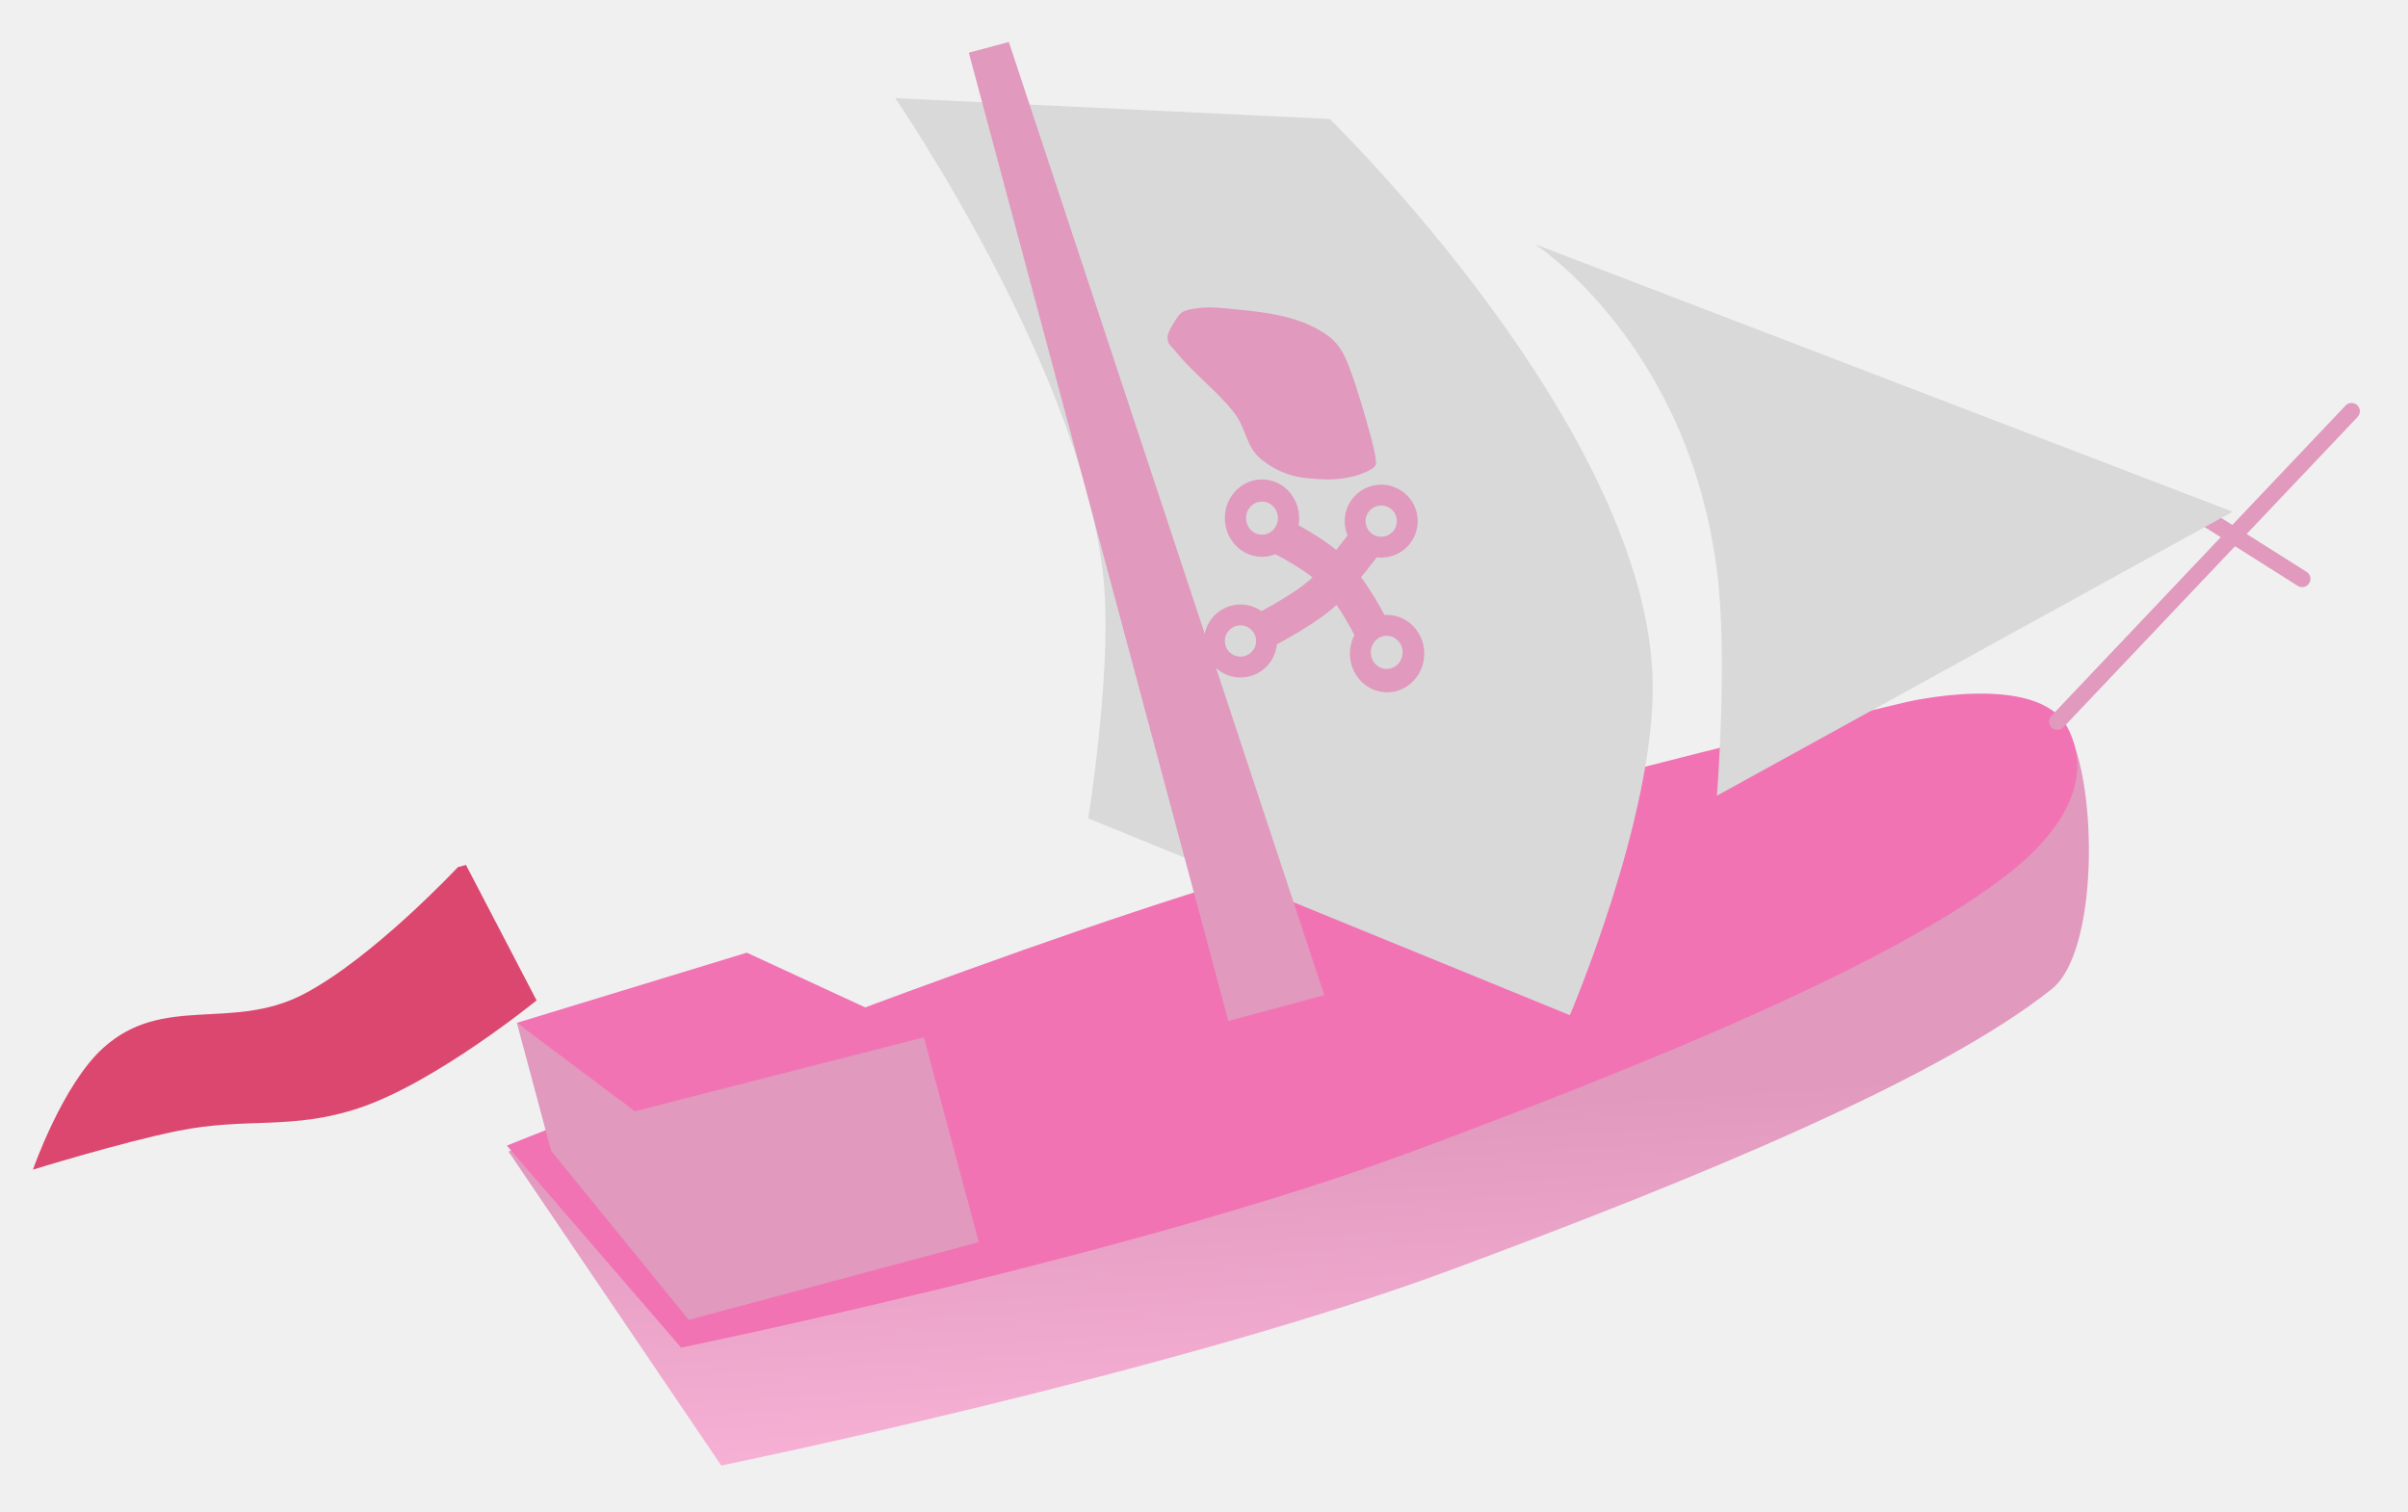
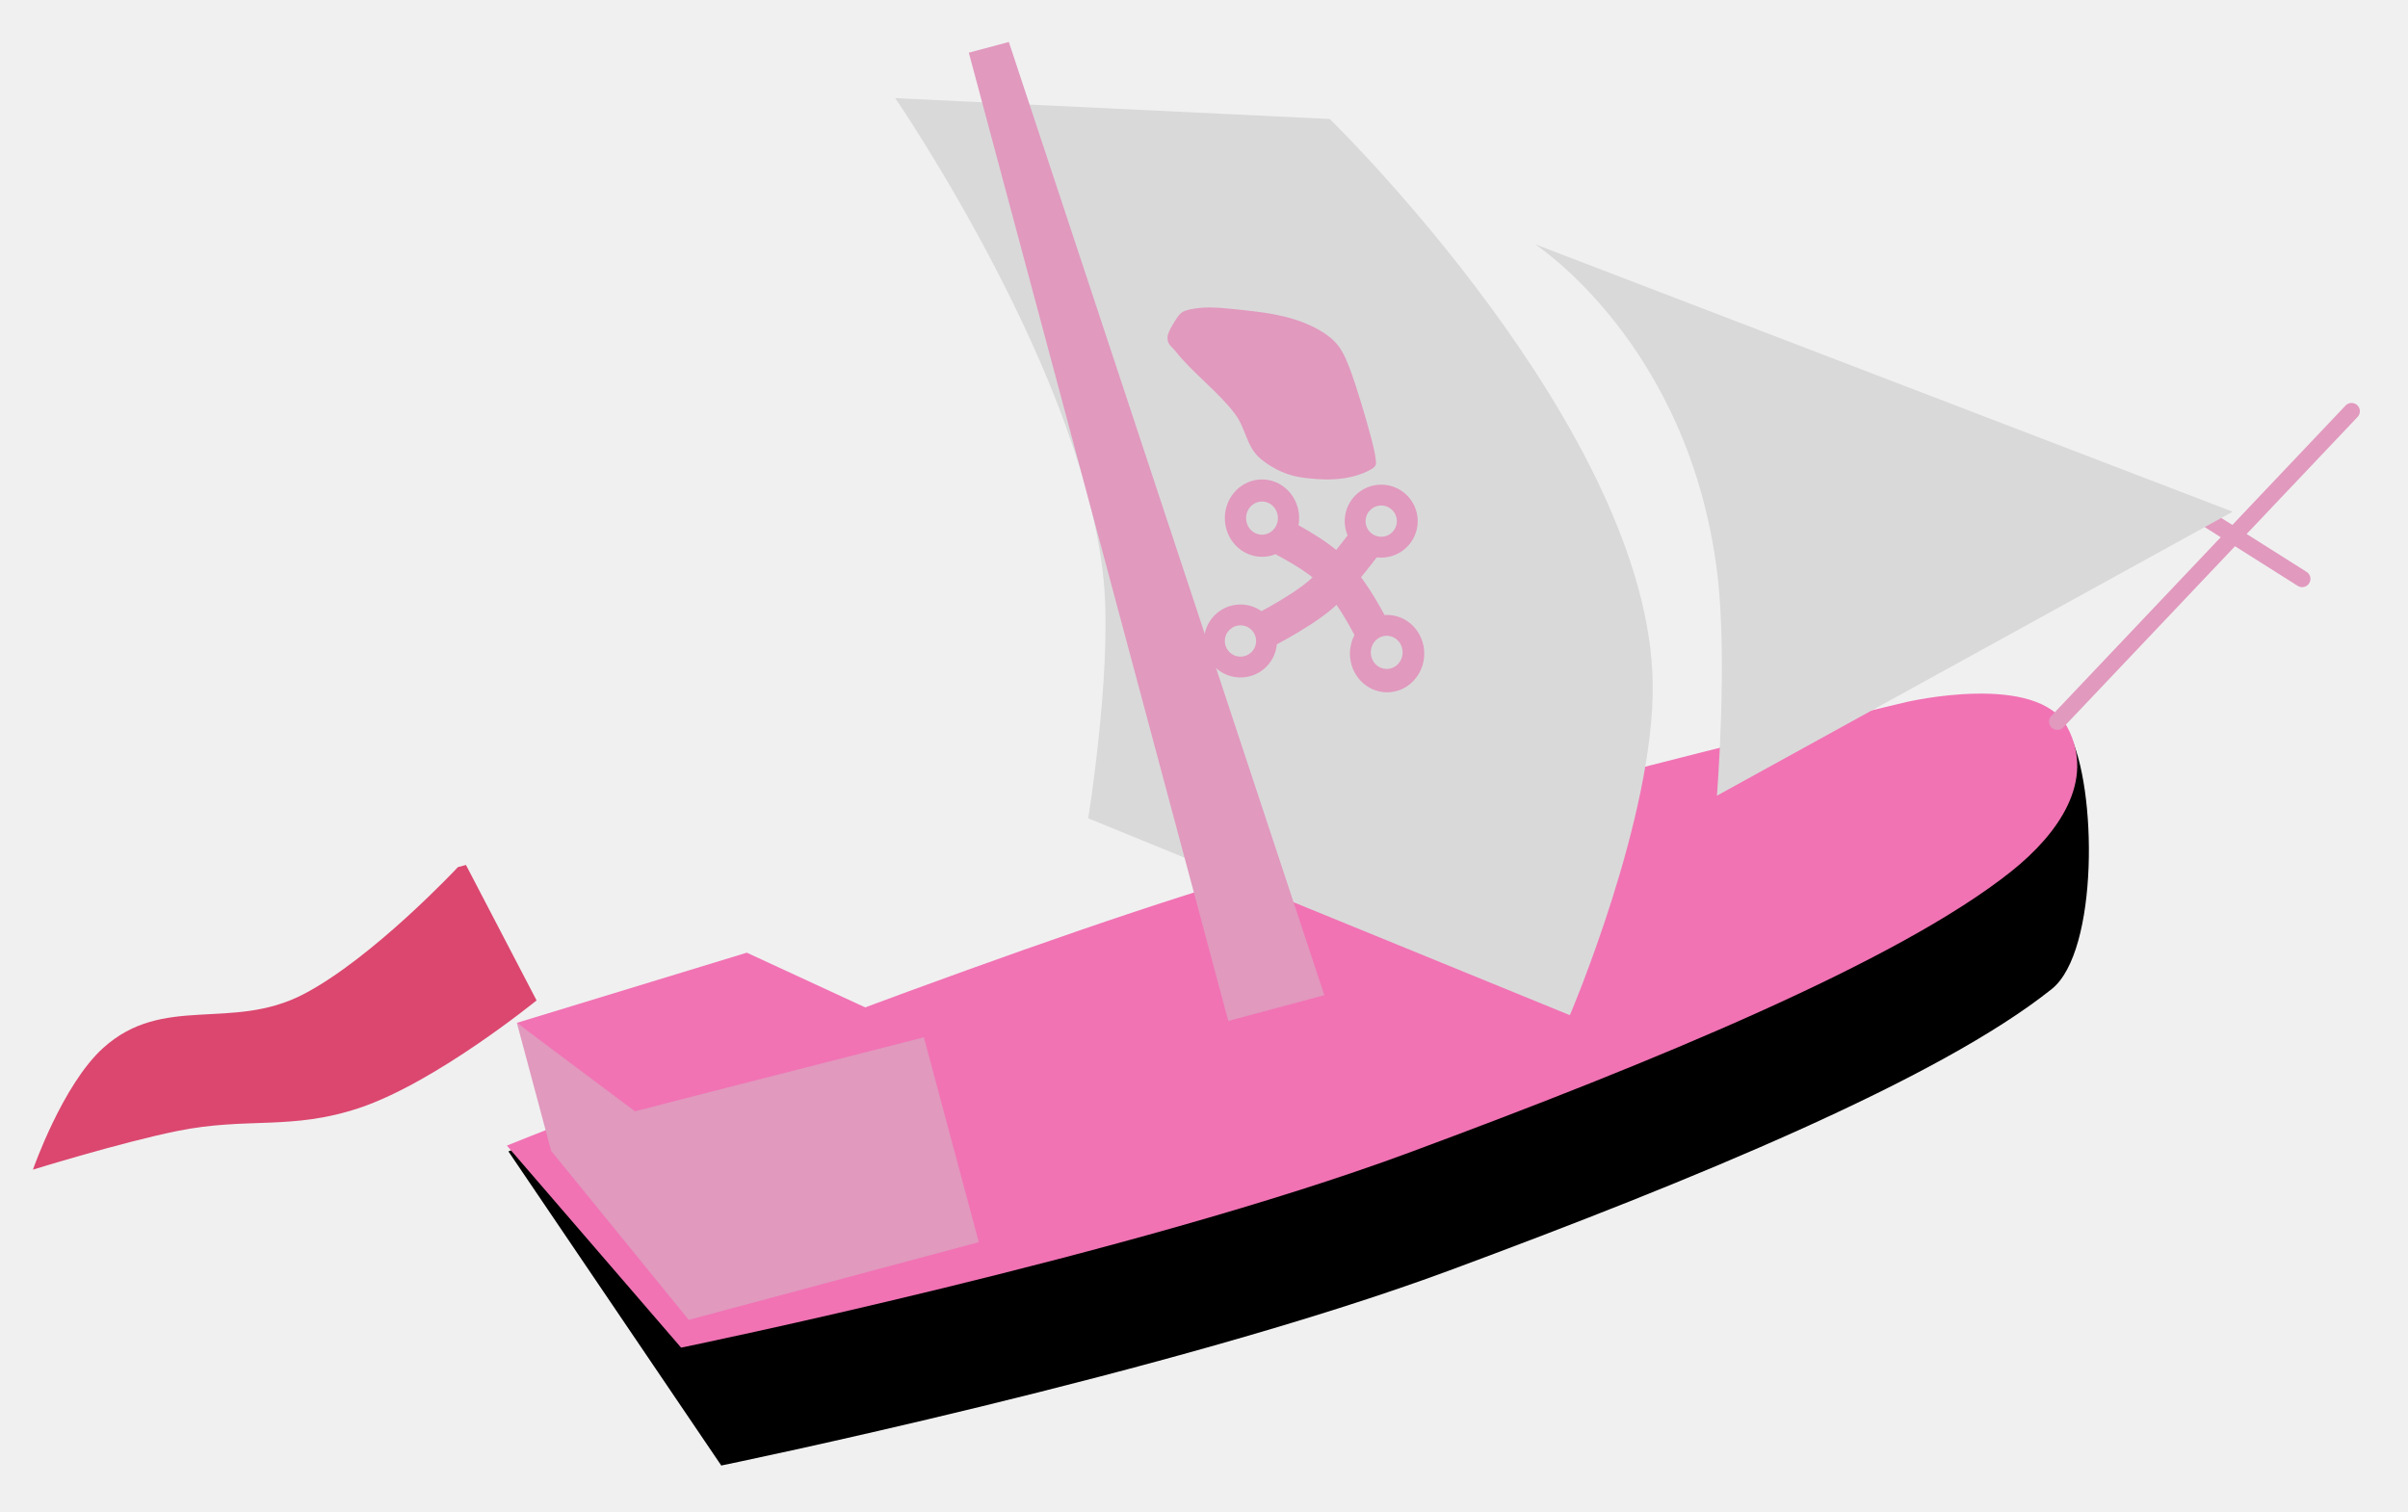
<svg xmlns="http://www.w3.org/2000/svg" width="462" height="290" fill="none">
  <g clip-path="url(#a)">
    <path fill="url(#b)" d="m138.382 281.218-40.837-60.275s78.617-31.62 130.297-48.079c53.238-16.955 138.195-37.029 138.195-37.029s25.217-5.933 30.931 4.878c5.395 10.21 5.71 41.855-3.311 49.064-21.688 17.331-68.843 36.686-115.545 54-52.97 19.638-139.73 37.441-139.73 37.441" />
    <path fill="#F173B4" d="m130.675 258.596-33.43-38.769s78.618-31.62 130.298-48.079c53.238-16.955 138.195-37.029 138.195-37.029s25.217-5.934 30.931 4.878c5.395 10.209-1.698 20.349-10.719 27.558-21.688 17.332-68.843 36.687-115.545 54.001-52.97 19.638-139.73 37.44-139.73 37.44" />
    <path stroke="#E199BE" stroke-linecap="round" stroke-linejoin="round" stroke-width="3.179" d="m394.722 138.473 56.453-59.562m-9.484 32.165-23.775-15.024" />
    <path fill="#D9D9D9" d="M428.363 98.19 294.466 46.843s29.538 19.057 34.993 63.036c2.058 16.589-.051 42.803-.051 42.803z" />
    <path fill="#D9D9D9" d="m301.196 194.803-92.409-37.778s4.287-26.585 3.122-43.626c-2.737-40.029-40.152-94.569-40.152-94.569l83.358 3.996s61.393 59.686 61.98 108.47c.307 25.564-15.899 63.507-15.899 63.507" />
    <path fill="#E199BE" d="m185.878 10.11 49.784 185.795 18.426-4.937L193.555 8.052z" />
    <path fill="#DB476F" d="M58.198 190.792c13.315-6.912 29.666-24.407 29.666-24.407l1.536-.411 13.548 25.993s-19.257 15.692-33.972 20.623c-13.07 4.38-21.51 1.692-35.016 4.445-10.949 2.233-27.639 7.406-27.639 7.406s5.663-16.309 13.489-23.363c11.528-10.391 24.613-3.136 38.388-10.286" />
    <path fill="#E199BE" d="m187.79 238.356-55.651 14.911-26.392-32.426-6.583-24.568 24.186 16.56 53.907-13.786z" />
    <path fill="#F173B4" d="m143.282 182.806-44.119 13.467 22.651 16.971 55.278-14.811z" />
    <path fill="#E199BE" fill-rule="evenodd" d="M272.001 100a7 7 0 0 1-7.849 6.949c-.57.739-1.24 1.599-1.959 2.501-1.982 2.489-4.595 5.639-6.405 7.201-2.534 2.188-6.039 4.328-8.761 5.861-.737.415-1.432.794-2.056 1.128a7 7 0 1 1-2.943-6.366 91 91 0 0 0 1.563-.861c2.65-1.493 5.645-3.353 7.623-5.061 1.223-1.056 3.427-3.657 5.504-6.264.67-.841 1.3-1.648 1.84-2.348a7 7 0 1 1 13.443-2.74m-4 0a3 3 0 1 1-6 0 3 3 0 0 1 6 0M238 126a3 3 0 1 0 0-6 3 3 0 0 0 0 6" clip-rule="evenodd" />
    <path fill="#E199BE" fill-rule="evenodd" d="M234.999 99.422c0 4.099 3.191 7.422 7.127 7.422a6.9 6.9 0 0 0 2.583-.502c.477.253 1.011.542 1.577.859 2.127 1.19 4.478 2.652 6.008 3.981 2.764 2.401 5.462 6.65 7.577 10.68a7.64 7.64 0 0 0-.871 3.56c0 4.099 3.191 7.422 7.127 7.422s7.127-3.323 7.127-7.422-3.191-7.422-7.127-7.422q-.247 0-.49.017c-2.18-4.072-5.274-9.021-8.931-12.198-2.11-1.833-4.995-3.585-7.196-4.817l-.378-.211q.121-.666.122-1.369c0-4.099-3.191-7.422-7.128-7.422-3.936 0-7.127 3.323-7.127 7.422m4.074 0c0 1.757 1.367 3.181 3.054 3.181s3.054-1.424 3.054-3.18c0-1.758-1.367-3.182-3.054-3.182s-3.054 1.424-3.054 3.181m26.981 28.94c-1.686 0-3.054-1.424-3.054-3.181s1.368-3.181 3.054-3.181c1.687 0 3.055 1.424 3.055 3.181s-1.368 3.181-3.055 3.181" clip-rule="evenodd" />
    <path fill="#E199BE" d="M228.853 59.274c-.96.174-1.909.339-2.585 1.128-.676.79-2.21 3.27-2.261 4.182-.088 1.547.72 1.788 1.615 2.92 3.179 4.022 8.326 7.864 11.378 11.996 2.119 2.868 2.13 6.383 5.026 8.678 2.396 1.898 5.089 3.147 8.221 3.518 3.555.421 6.998.553 10.445-.598.746-.248 3.239-1.13 3.303-2.09.087-1.312-.928-4.981-1.041-5.41-.914-3.44-2.603-9.138-3.841-12.477-1.278-3.444-2.223-5.422-5.313-7.367-5.391-3.395-11.897-3.915-18.199-4.546-2.285-.23-4.477-.346-6.748.066" />
  </g>
  <defs>
    <linearGradient id="b" x1="196.853" x2="191.803" y1="297.323" y2="217.78" gradientUnits="userSpaceOnUse">
-       <stop stop-color="#FEB8DC" />
-       <stop offset="1" stop-color="#E199BE" />
+       <stop stopColor="#FEB8DC" />
+       <stop offset="1" stopColor="#E199BE" />
    </linearGradient>
    <clipPath id="a">
      <path fill="#fff" d="M0 0h462v290H0z" />
    </clipPath>
  </defs>
</svg>
